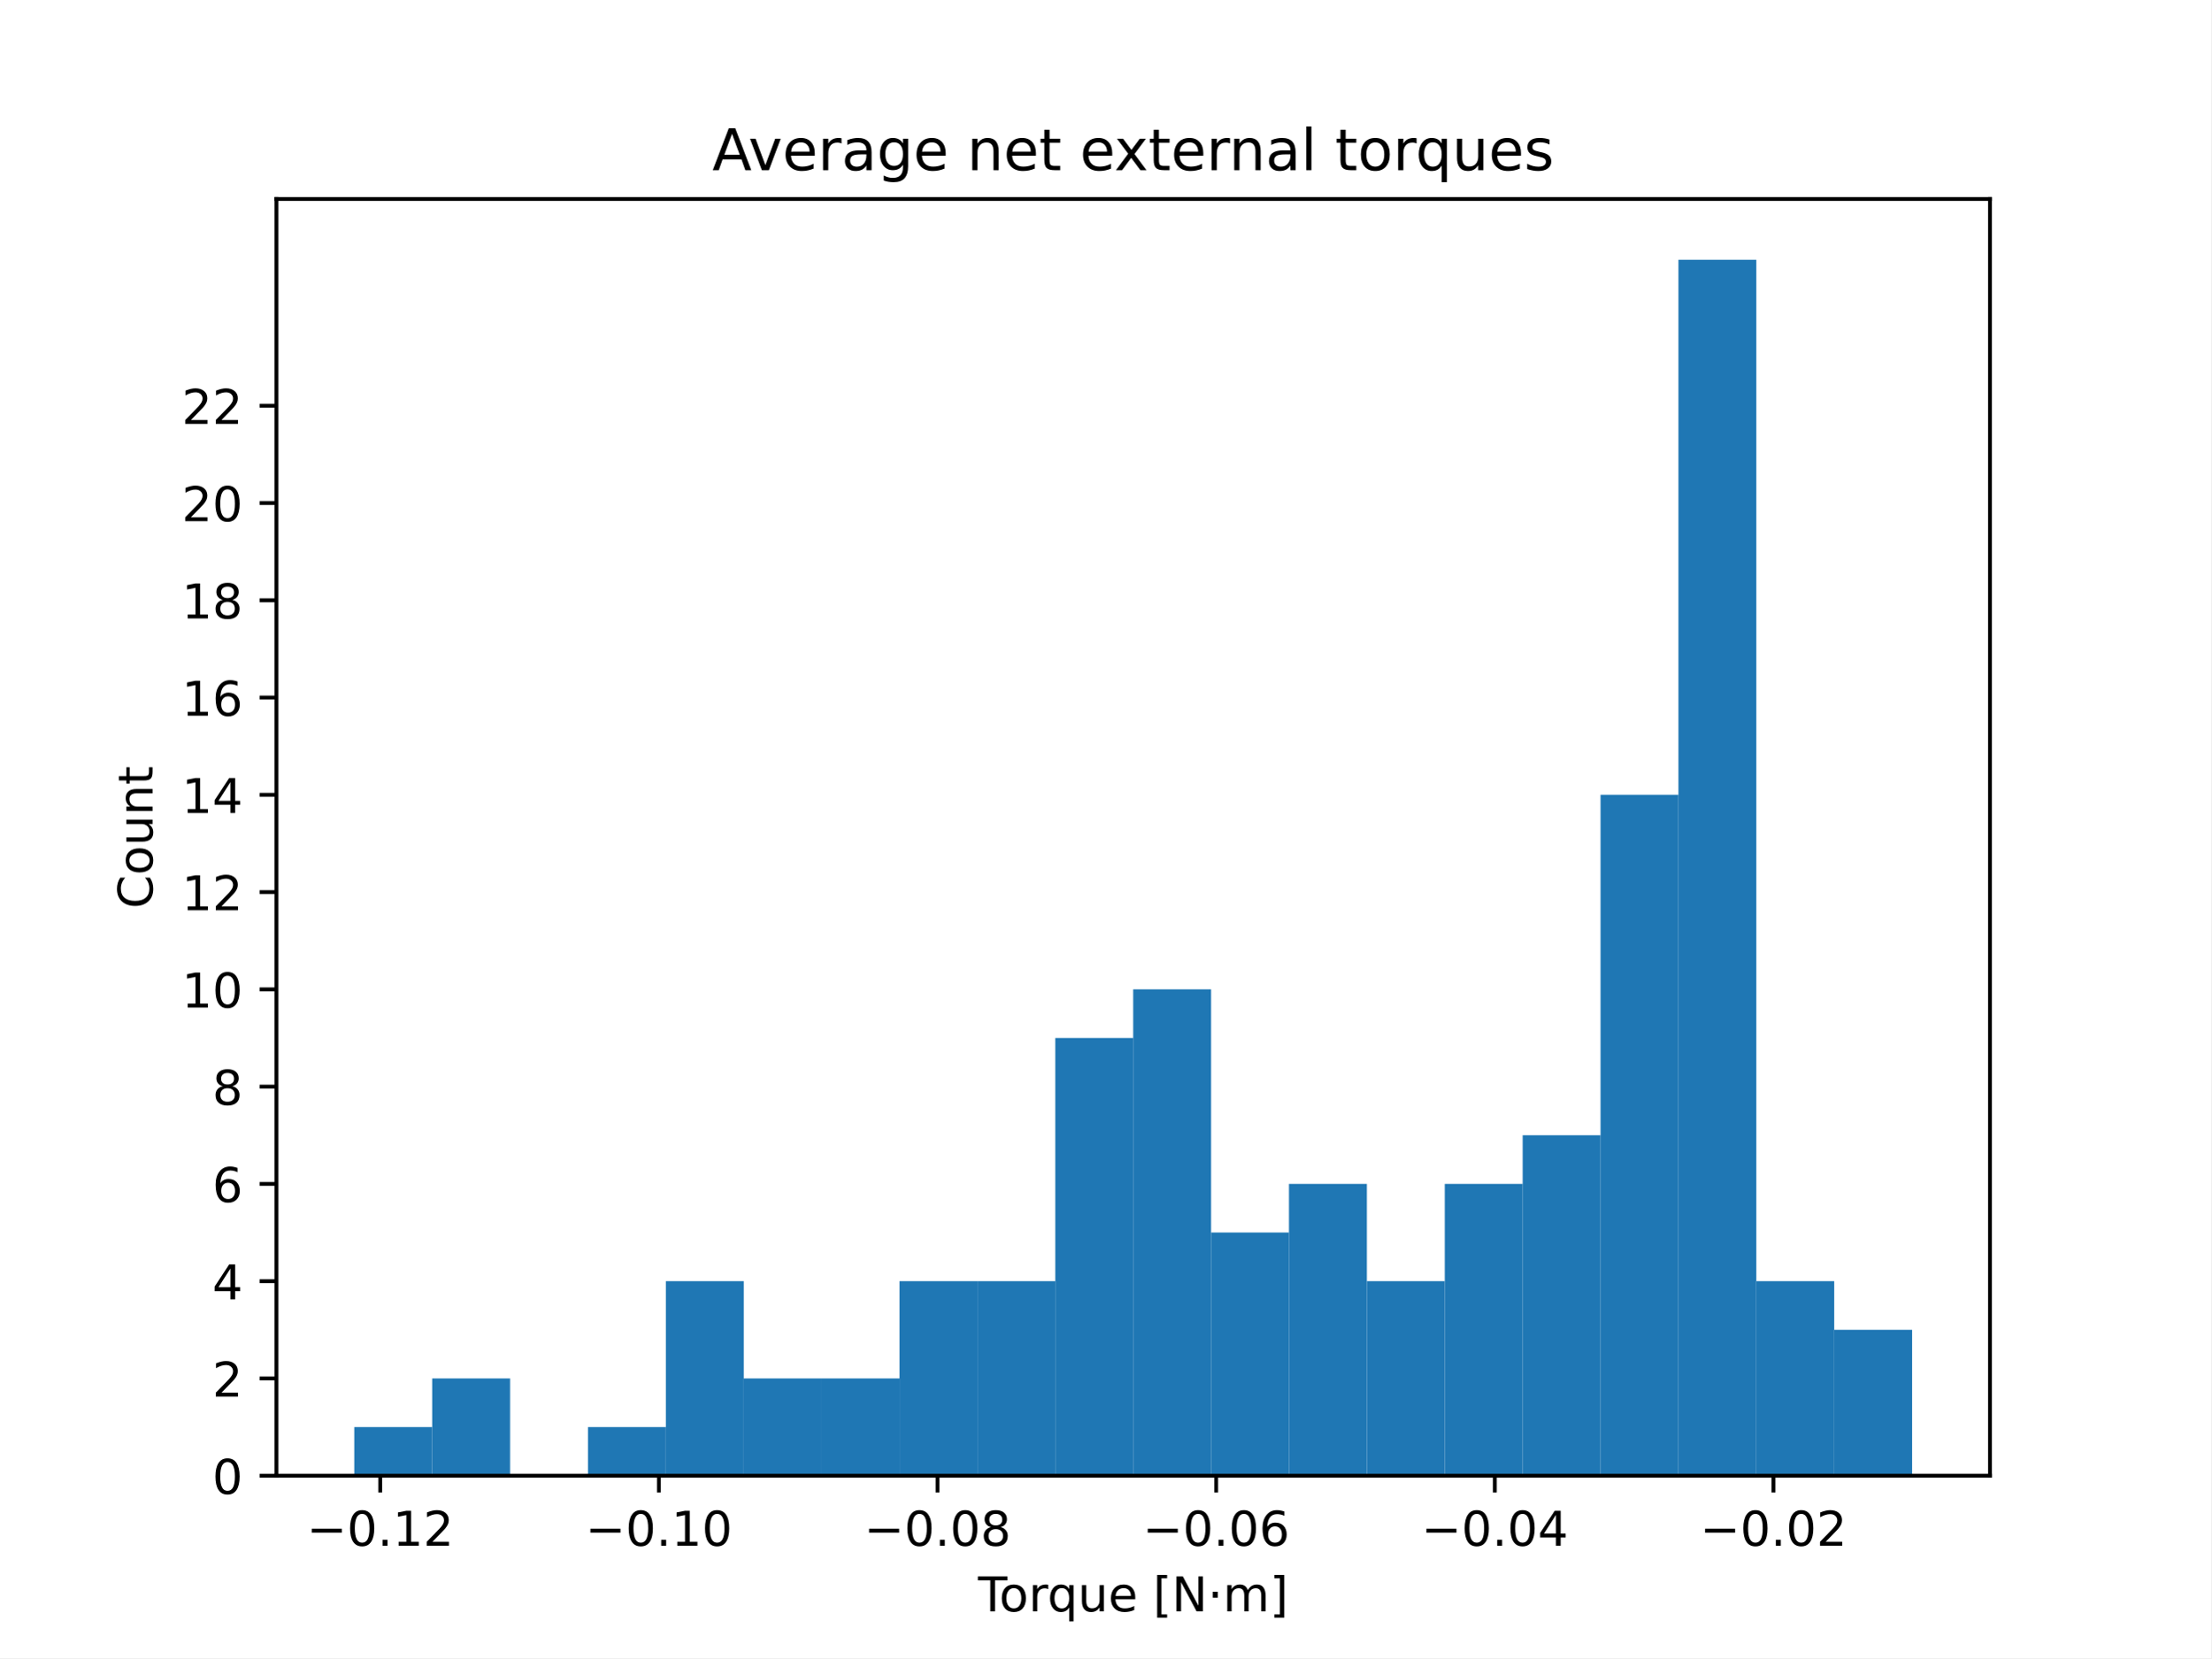
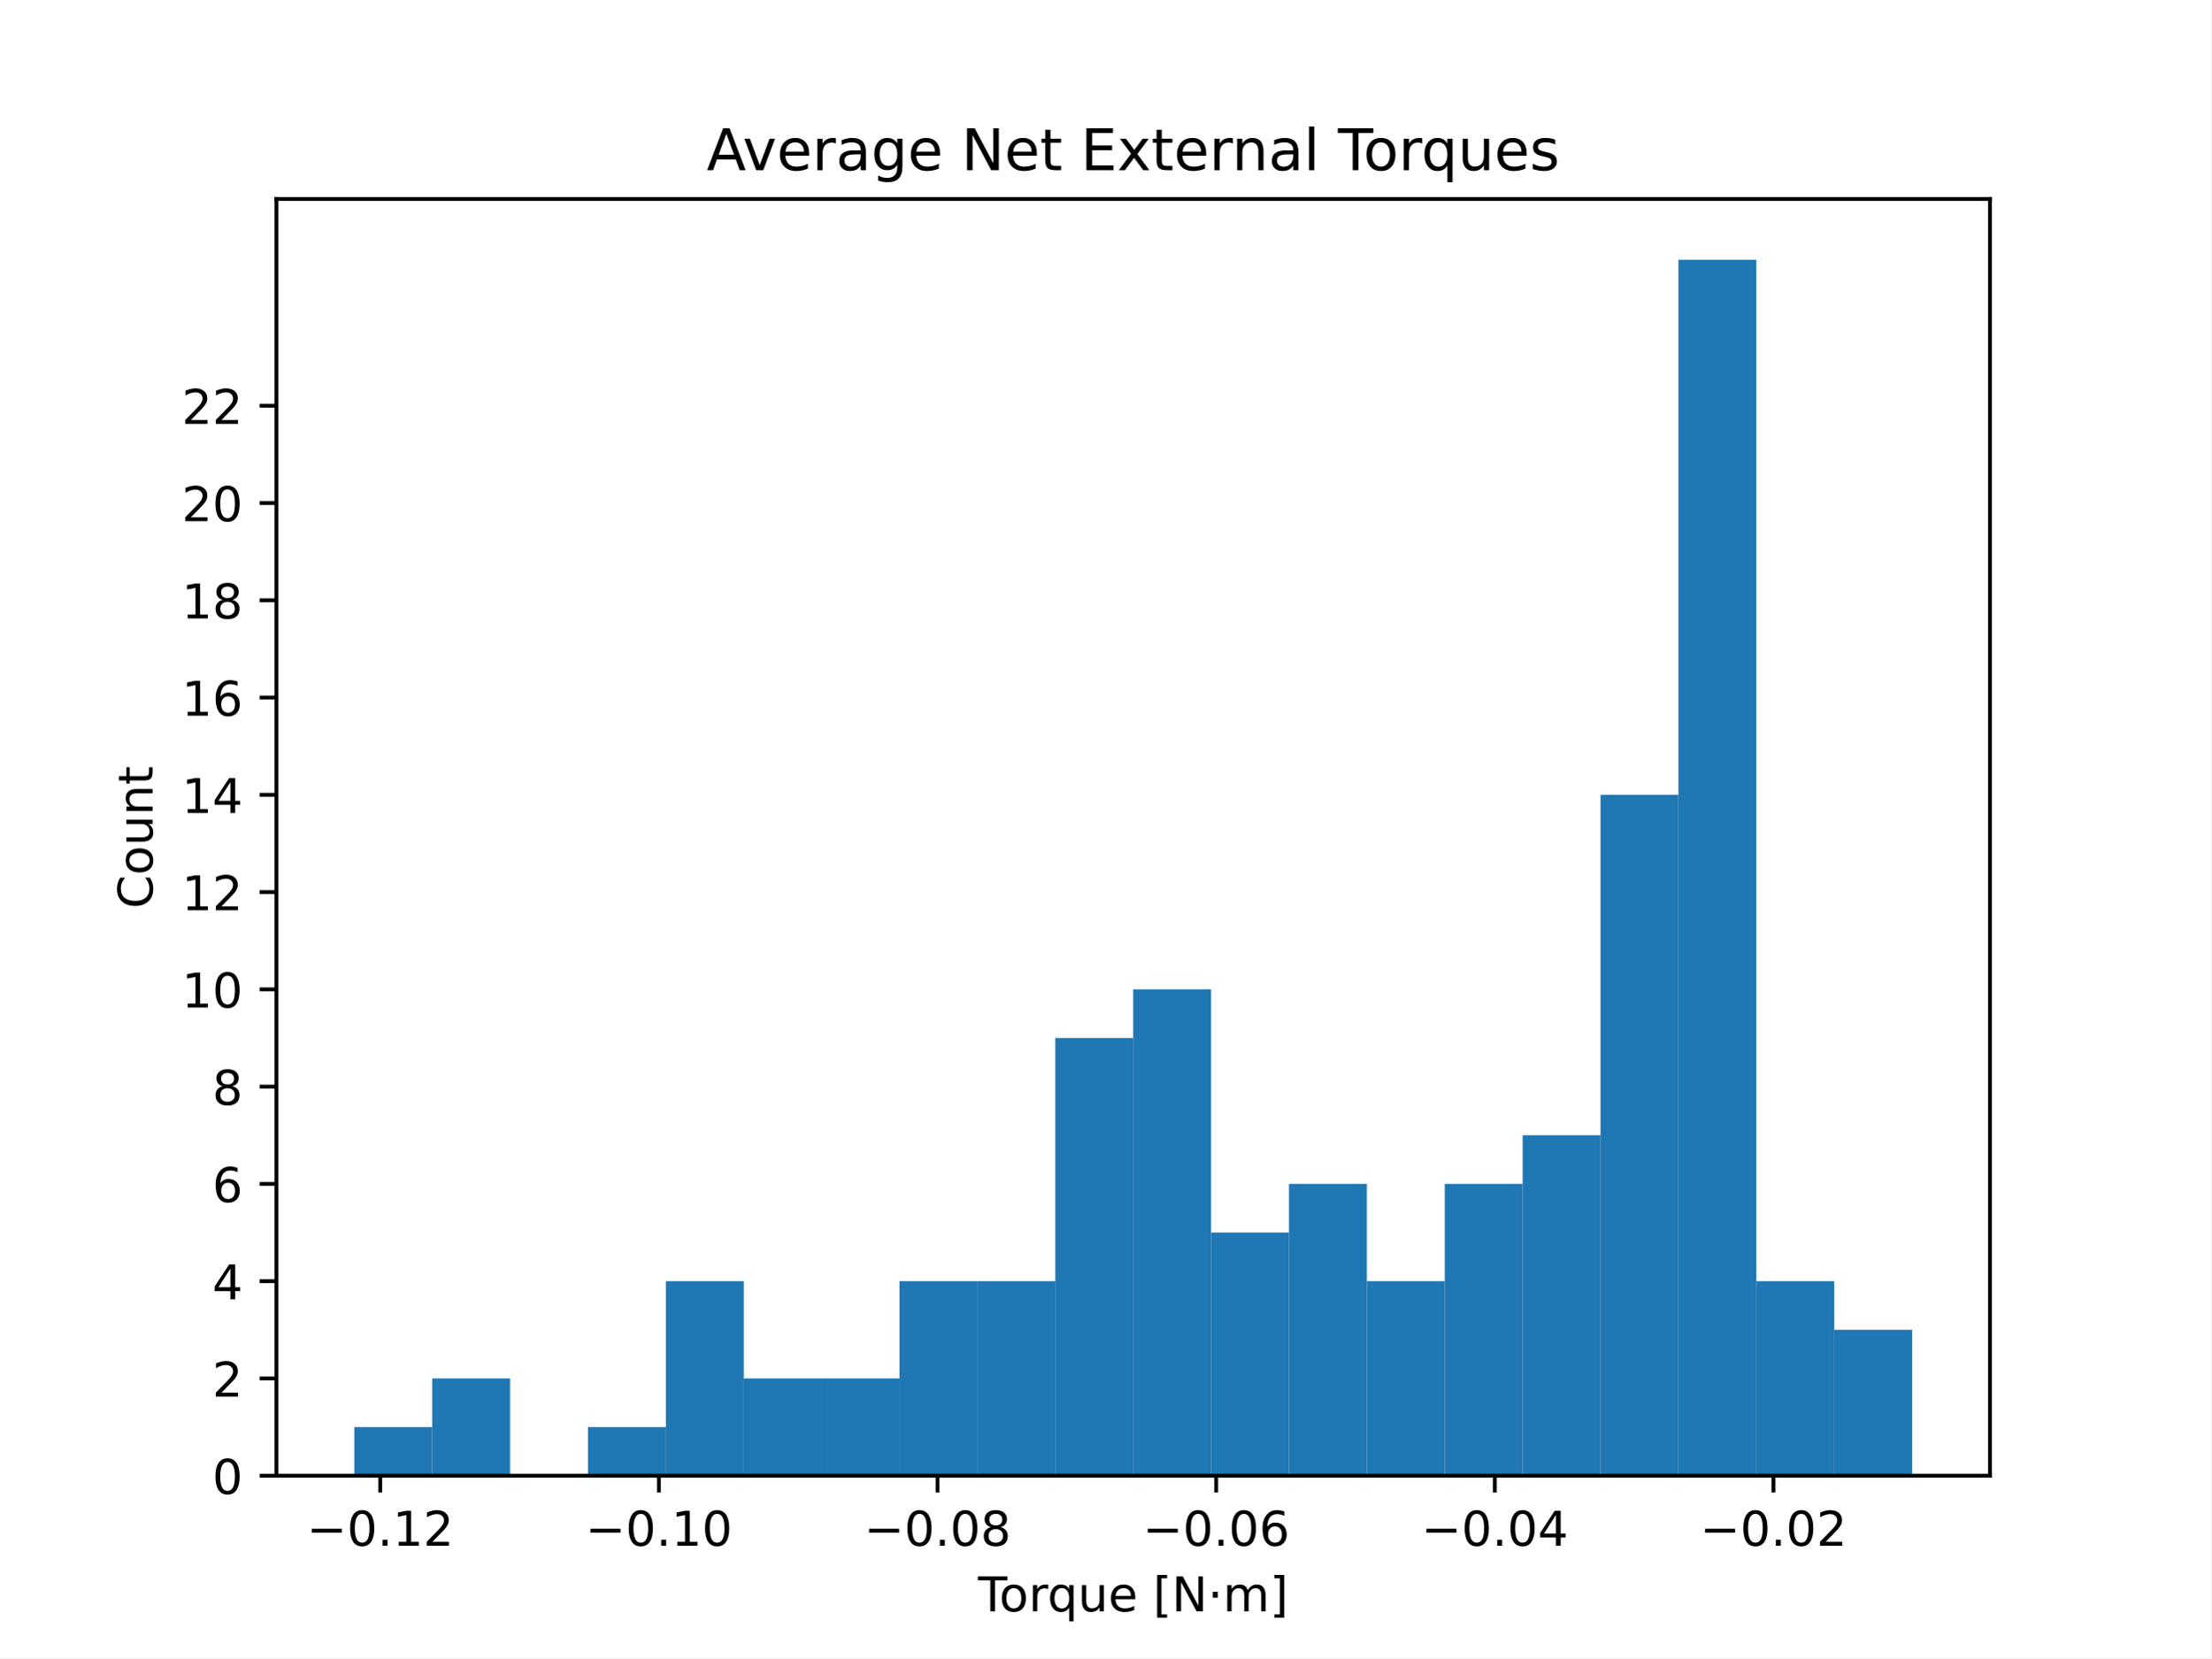
<svg xmlns="http://www.w3.org/2000/svg" xmlns:xlink="http://www.w3.org/1999/xlink" width="460.8pt" height="345.6pt" viewBox="0 0 460.8 345.6" version="1.1">
  <defs>
    <style type="text/css">*{stroke-linejoin: round; stroke-linecap: butt}</style>
  </defs>
  <g id="figure_1">
    <g id="patch_1">
      <path d="M 0 345.6  L 460.8 345.6  L 460.8 0  L 0 0  z " style="fill: #ffffff" />
    </g>
    <g id="axes_1">
      <g id="patch_2">
        <path d="M 57.6 307.584  L 414.72 307.584  L 414.72 41.472  L 57.6 41.472  z " style="fill: #ffffff" />
      </g>
      <g id="patch_3">
-         <path d="M 73.833 307.584  L 90.065 307.584  L 90.065 297.446  L 73.833 297.446  z " clip-path="url(#p19f097373a)" style="fill: #1f77b4" />
+         <path d="M 73.833 307.584  L 90.065 307.584  L 90.065 297.446  L 73.833 297.446  z " clip-path="url(#p30d6fb6990)" style="fill: #1f77b4" />
      </g>
      <g id="patch_4">
-         <path d="M 90.065 307.584  L 106.298 307.584  L 106.298 287.309  L 90.065 287.309  z " clip-path="url(#p19f097373a)" style="fill: #1f77b4" />
+         <path d="M 90.065 307.584  L 106.298 307.584  L 106.298 287.309  L 90.065 287.309  z " clip-path="url(#p30d6fb6990)" style="fill: #1f77b4" />
      </g>
      <g id="patch_5">
-         <path d="M 106.298 307.584  L 122.531 307.584  L 122.531 307.584  L 106.298 307.584  z " clip-path="url(#p19f097373a)" style="fill: #1f77b4" />
+         <path d="M 106.298 307.584  L 122.531 307.584  L 122.531 307.584  L 106.298 307.584  z " clip-path="url(#p30d6fb6990)" style="fill: #1f77b4" />
      </g>
      <g id="patch_6">
-         <path d="M 122.531 307.584  L 138.764 307.584  L 138.764 297.446  L 122.531 297.446  z " clip-path="url(#p19f097373a)" style="fill: #1f77b4" />
+         <path d="M 122.531 307.584  L 138.764 307.584  L 138.764 297.446  L 122.531 297.446  z " clip-path="url(#p30d6fb6990)" style="fill: #1f77b4" />
      </g>
      <g id="patch_7">
-         <path d="M 138.764 307.584  L 154.996 307.584  L 154.996 267.034  L 138.764 267.034  z " clip-path="url(#p19f097373a)" style="fill: #1f77b4" />
+         <path d="M 138.764 307.584  L 154.996 307.584  L 154.996 267.034  L 138.764 267.034  z " clip-path="url(#p30d6fb6990)" style="fill: #1f77b4" />
      </g>
      <g id="patch_8">
-         <path d="M 154.996 307.584  L 171.229 307.584  L 171.229 287.309  L 154.996 287.309  z " clip-path="url(#p19f097373a)" style="fill: #1f77b4" />
+         <path d="M 154.996 307.584  L 171.229 307.584  L 171.229 287.309  L 154.996 287.309  z " clip-path="url(#p30d6fb6990)" style="fill: #1f77b4" />
      </g>
      <g id="patch_9">
-         <path d="M 171.229 307.584  L 187.462 307.584  L 187.462 287.309  L 171.229 287.309  z " clip-path="url(#p19f097373a)" style="fill: #1f77b4" />
+         <path d="M 171.229 307.584  L 187.462 307.584  L 187.462 287.309  L 171.229 287.309  z " clip-path="url(#p30d6fb6990)" style="fill: #1f77b4" />
      </g>
      <g id="patch_10">
-         <path d="M 187.462 307.584  L 203.695 307.584  L 203.695 267.034  L 187.462 267.034  z " clip-path="url(#p19f097373a)" style="fill: #1f77b4" />
+         <path d="M 187.462 307.584  L 203.695 307.584  L 203.695 267.034  L 187.462 267.034  z " clip-path="url(#p30d6fb6990)" style="fill: #1f77b4" />
      </g>
      <g id="patch_11">
-         <path d="M 203.695 307.584  L 219.927 307.584  L 219.927 267.034  L 203.695 267.034  z " clip-path="url(#p19f097373a)" style="fill: #1f77b4" />
+         <path d="M 203.695 307.584  L 219.927 307.584  L 219.927 267.034  L 203.695 267.034  z " clip-path="url(#p30d6fb6990)" style="fill: #1f77b4" />
      </g>
      <g id="patch_12">
-         <path d="M 219.927 307.584  L 236.16 307.584  L 236.16 216.346  L 219.927 216.346  z " clip-path="url(#p19f097373a)" style="fill: #1f77b4" />
+         <path d="M 219.927 307.584  L 236.16 307.584  L 236.16 216.346  L 219.927 216.346  z " clip-path="url(#p30d6fb6990)" style="fill: #1f77b4" />
      </g>
      <g id="patch_13">
-         <path d="M 236.16 307.584  L 252.393 307.584  L 252.393 206.208  L 236.16 206.208  z " clip-path="url(#p19f097373a)" style="fill: #1f77b4" />
+         <path d="M 236.16 307.584  L 252.393 307.584  L 252.393 206.208  L 236.16 206.208  z " clip-path="url(#p30d6fb6990)" style="fill: #1f77b4" />
      </g>
      <g id="patch_14">
-         <path d="M 252.393 307.584  L 268.625 307.584  L 268.625 256.896  L 252.393 256.896  z " clip-path="url(#p19f097373a)" style="fill: #1f77b4" />
+         <path d="M 252.393 307.584  L 268.625 307.584  L 268.625 256.896  L 252.393 256.896  z " clip-path="url(#p30d6fb6990)" style="fill: #1f77b4" />
      </g>
      <g id="patch_15">
-         <path d="M 268.625 307.584  L 284.858 307.584  L 284.858 246.758  L 268.625 246.758  z " clip-path="url(#p19f097373a)" style="fill: #1f77b4" />
+         <path d="M 268.625 307.584  L 284.858 307.584  L 284.858 246.758  L 268.625 246.758  z " clip-path="url(#p30d6fb6990)" style="fill: #1f77b4" />
      </g>
      <g id="patch_16">
-         <path d="M 284.858 307.584  L 301.091 307.584  L 301.091 267.034  L 284.858 267.034  z " clip-path="url(#p19f097373a)" style="fill: #1f77b4" />
+         <path d="M 284.858 307.584  L 301.091 307.584  L 301.091 267.034  L 284.858 267.034  z " clip-path="url(#p30d6fb6990)" style="fill: #1f77b4" />
      </g>
      <g id="patch_17">
-         <path d="M 301.091 307.584  L 317.324 307.584  L 317.324 246.758  L 301.091 246.758  z " clip-path="url(#p19f097373a)" style="fill: #1f77b4" />
+         <path d="M 301.091 307.584  L 317.324 307.584  L 317.324 246.758  L 301.091 246.758  z " clip-path="url(#p30d6fb6990)" style="fill: #1f77b4" />
      </g>
      <g id="patch_18">
-         <path d="M 317.324 307.584  L 333.556 307.584  L 333.556 236.621  L 317.324 236.621  z " clip-path="url(#p19f097373a)" style="fill: #1f77b4" />
+         <path d="M 317.324 307.584  L 333.556 307.584  L 333.556 236.621  L 317.324 236.621  z " clip-path="url(#p30d6fb6990)" style="fill: #1f77b4" />
      </g>
      <g id="patch_19">
-         <path d="M 333.556 307.584  L 349.789 307.584  L 349.789 165.658  L 333.556 165.658  z " clip-path="url(#p19f097373a)" style="fill: #1f77b4" />
+         <path d="M 333.556 307.584  L 349.789 307.584  L 349.789 165.658  L 333.556 165.658  z " clip-path="url(#p30d6fb6990)" style="fill: #1f77b4" />
      </g>
      <g id="patch_20">
-         <path d="M 349.789 307.584  L 366.022 307.584  L 366.022 54.144  L 349.789 54.144  z " clip-path="url(#p19f097373a)" style="fill: #1f77b4" />
+         <path d="M 349.789 307.584  L 366.022 307.584  L 366.022 54.144  L 349.789 54.144  z " clip-path="url(#p30d6fb6990)" style="fill: #1f77b4" />
      </g>
      <g id="patch_21">
-         <path d="M 366.022 307.584  L 382.255 307.584  L 382.255 267.034  L 366.022 267.034  z " clip-path="url(#p19f097373a)" style="fill: #1f77b4" />
+         <path d="M 366.022 307.584  L 382.255 307.584  L 382.255 267.034  L 366.022 267.034  z " clip-path="url(#p30d6fb6990)" style="fill: #1f77b4" />
      </g>
      <g id="patch_22">
-         <path d="M 382.255 307.584  L 398.487 307.584  L 398.487 277.171  L 382.255 277.171  z " clip-path="url(#p19f097373a)" style="fill: #1f77b4" />
+         <path d="M 382.255 307.584  L 398.487 307.584  L 398.487 277.171  L 382.255 277.171  z " clip-path="url(#p30d6fb6990)" style="fill: #1f77b4" />
      </g>
      <g id="matplotlib.axis_1">
        <g id="xtick_1">
          <g id="line2d_1">
            <defs>
-               <path id="mf9d0018168" d="M 0 0  L 0 3.5  " style="stroke: #000000; stroke-width: 0.8" />
+               <path id="m9c480dcd67" d="M 0 0  L 0 3.5  " style="stroke: #000000; stroke-width: 0.8" />
            </defs>
            <g>
-               <use xlink:href="#mf9d0018168" x="79.234" y="307.584" style="stroke: #000000; stroke-width: 0.8" />
+               <use xlink:href="#m9c480dcd67" x="79.234" y="307.584" style="stroke: #000000; stroke-width: 0.8" />
            </g>
          </g>
          <g id="text_1">
            <g transform="translate(63.91171 322.1824) scale(0.1 -0.1)">
              <defs>
                <path id="DejaVuSans-2212" d="M 678 2272  L 4684 2272  L 4684 1741  L 678 1741  L 678 2272  z " transform="scale(0.015625)" />
                <path id="DejaVuSans-30" d="M 2034 4250  Q 1547 4250 1301 3770  Q 1056 3291 1056 2328  Q 1056 1369 1301 889  Q 1547 409 2034 409  Q 2525 409 2770 889  Q 3016 1369 3016 2328  Q 3016 3291 2770 3770  Q 2525 4250 2034 4250  z M 2034 4750  Q 2819 4750 3233 4129  Q 3647 3509 3647 2328  Q 3647 1150 3233 529  Q 2819 -91 2034 -91  Q 1250 -91 836 529  Q 422 1150 422 2328  Q 422 3509 836 4129  Q 1250 4750 2034 4750  z " transform="scale(0.015625)" />
                <path id="DejaVuSans-2e" d="M 684 794  L 1344 794  L 1344 0  L 684 0  L 684 794  z " transform="scale(0.015625)" />
                <path id="DejaVuSans-31" d="M 794 531  L 1825 531  L 1825 4091  L 703 3866  L 703 4441  L 1819 4666  L 2450 4666  L 2450 531  L 3481 531  L 3481 0  L 794 0  L 794 531  z " transform="scale(0.015625)" />
                <path id="DejaVuSans-32" d="M 1228 531  L 3431 531  L 3431 0  L 469 0  L 469 531  Q 828 903 1448 1529  Q 2069 2156 2228 2338  Q 2531 2678 2651 2914  Q 2772 3150 2772 3378  Q 2772 3750 2511 3984  Q 2250 4219 1831 4219  Q 1534 4219 1204 4116  Q 875 4013 500 3803  L 500 4441  Q 881 4594 1212 4672  Q 1544 4750 1819 4750  Q 2544 4750 2975 4387  Q 3406 4025 3406 3419  Q 3406 3131 3298 2873  Q 3191 2616 2906 2266  Q 2828 2175 2409 1742  Q 1991 1309 1228 531  z " transform="scale(0.015625)" />
              </defs>
              <use xlink:href="#DejaVuSans-2212" />
              <use xlink:href="#DejaVuSans-30" transform="translate(83.78906 0)" />
              <use xlink:href="#DejaVuSans-2e" transform="translate(147.4121 0)" />
              <use xlink:href="#DejaVuSans-31" transform="translate(179.1992 0)" />
              <use xlink:href="#DejaVuSans-32" transform="translate(242.8223 0)" />
            </g>
          </g>
        </g>
        <g id="xtick_2">
          <g id="line2d_2">
            <g>
-               <use xlink:href="#mf9d0018168" x="137.308" y="307.584" style="stroke: #000000; stroke-width: 0.8" />
+               <use xlink:href="#m9c480dcd67" x="137.308" y="307.584" style="stroke: #000000; stroke-width: 0.8" />
            </g>
          </g>
          <g id="text_2">
            <g transform="translate(121.9852 322.1824) scale(0.1 -0.1)">
              <use xlink:href="#DejaVuSans-2212" />
              <use xlink:href="#DejaVuSans-30" transform="translate(83.78906 0)" />
              <use xlink:href="#DejaVuSans-2e" transform="translate(147.4121 0)" />
              <use xlink:href="#DejaVuSans-31" transform="translate(179.1992 0)" />
              <use xlink:href="#DejaVuSans-30" transform="translate(242.8223 0)" />
            </g>
          </g>
        </g>
        <g id="xtick_3">
          <g id="line2d_3">
            <g>
-               <use xlink:href="#mf9d0018168" x="195.381" y="307.584" style="stroke: #000000; stroke-width: 0.8" />
+               <use xlink:href="#m9c480dcd67" x="195.381" y="307.584" style="stroke: #000000; stroke-width: 0.8" />
            </g>
          </g>
          <g id="text_3">
            <g transform="translate(180.0588 322.1824) scale(0.1 -0.1)">
              <defs>
                <path id="DejaVuSans-38" d="M 2034 2216  Q 1584 2216 1326 1975  Q 1069 1734 1069 1313  Q 1069 891 1326 650  Q 1584 409 2034 409  Q 2484 409 2743 651  Q 3003 894 3003 1313  Q 3003 1734 2745 1975  Q 2488 2216 2034 2216  z M 1403 2484  Q 997 2584 770 2862  Q 544 3141 544 3541  Q 544 4100 942 4425  Q 1341 4750 2034 4750  Q 2731 4750 3128 4425  Q 3525 4100 3525 3541  Q 3525 3141 3298 2862  Q 3072 2584 2669 2484  Q 3125 2378 3379 2068  Q 3634 1759 3634 1313  Q 3634 634 3220 271  Q 2806 -91 2034 -91  Q 1263 -91 848 271  Q 434 634 434 1313  Q 434 1759 690 2068  Q 947 2378 1403 2484  z M 1172 3481  Q 1172 3119 1398 2916  Q 1625 2713 2034 2713  Q 2441 2713 2670 2916  Q 2900 3119 2900 3481  Q 2900 3844 2670 4047  Q 2441 4250 2034 4250  Q 1625 4250 1398 4047  Q 1172 3844 1172 3481  z " transform="scale(0.015625)" />
              </defs>
              <use xlink:href="#DejaVuSans-2212" />
              <use xlink:href="#DejaVuSans-30" transform="translate(83.78906 0)" />
              <use xlink:href="#DejaVuSans-2e" transform="translate(147.4121 0)" />
              <use xlink:href="#DejaVuSans-30" transform="translate(179.1992 0)" />
              <use xlink:href="#DejaVuSans-38" transform="translate(242.8223 0)" />
            </g>
          </g>
        </g>
        <g id="xtick_4">
          <g id="line2d_4">
            <g>
-               <use xlink:href="#mf9d0018168" x="253.455" y="307.584" style="stroke: #000000; stroke-width: 0.8" />
+               <use xlink:href="#m9c480dcd67" x="253.455" y="307.584" style="stroke: #000000; stroke-width: 0.8" />
            </g>
          </g>
          <g id="text_4">
            <g transform="translate(238.1323 322.1824) scale(0.1 -0.1)">
              <defs>
                <path id="DejaVuSans-36" d="M 2113 2584  Q 1688 2584 1439 2293  Q 1191 2003 1191 1497  Q 1191 994 1439 701  Q 1688 409 2113 409  Q 2538 409 2786 701  Q 3034 994 3034 1497  Q 3034 2003 2786 2293  Q 2538 2584 2113 2584  z M 3366 4563  L 3366 3988  Q 3128 4100 2886 4159  Q 2644 4219 2406 4219  Q 1781 4219 1451 3797  Q 1122 3375 1075 2522  Q 1259 2794 1537 2939  Q 1816 3084 2150 3084  Q 2853 3084 3261 2657  Q 3669 2231 3669 1497  Q 3669 778 3244 343  Q 2819 -91 2113 -91  Q 1303 -91 875 529  Q 447 1150 447 2328  Q 447 3434 972 4092  Q 1497 4750 2381 4750  Q 2619 4750 2861 4703  Q 3103 4656 3366 4563  z " transform="scale(0.015625)" />
              </defs>
              <use xlink:href="#DejaVuSans-2212" />
              <use xlink:href="#DejaVuSans-30" transform="translate(83.78906 0)" />
              <use xlink:href="#DejaVuSans-2e" transform="translate(147.4121 0)" />
              <use xlink:href="#DejaVuSans-30" transform="translate(179.1992 0)" />
              <use xlink:href="#DejaVuSans-36" transform="translate(242.8223 0)" />
            </g>
          </g>
        </g>
        <g id="xtick_5">
          <g id="line2d_5">
            <g>
-               <use xlink:href="#mf9d0018168" x="311.529" y="307.584" style="stroke: #000000; stroke-width: 0.8" />
+               <use xlink:href="#m9c480dcd67" x="311.529" y="307.584" style="stroke: #000000; stroke-width: 0.8" />
            </g>
          </g>
          <g id="text_5">
            <g transform="translate(296.2059 322.1824) scale(0.1 -0.1)">
              <defs>
                <path id="DejaVuSans-34" d="M 2419 4116  L 825 1625  L 2419 1625  L 2419 4116  z M 2253 4666  L 3047 4666  L 3047 1625  L 3713 1625  L 3713 1100  L 3047 1100  L 3047 0  L 2419 0  L 2419 1100  L 313 1100  L 313 1709  L 2253 4666  z " transform="scale(0.015625)" />
              </defs>
              <use xlink:href="#DejaVuSans-2212" />
              <use xlink:href="#DejaVuSans-30" transform="translate(83.78906 0)" />
              <use xlink:href="#DejaVuSans-2e" transform="translate(147.4121 0)" />
              <use xlink:href="#DejaVuSans-30" transform="translate(179.1992 0)" />
              <use xlink:href="#DejaVuSans-34" transform="translate(242.8223 0)" />
            </g>
          </g>
        </g>
        <g id="xtick_6">
          <g id="line2d_6">
            <g>
-               <use xlink:href="#mf9d0018168" x="369.602" y="307.584" style="stroke: #000000; stroke-width: 0.8" />
+               <use xlink:href="#m9c480dcd67" x="369.602" y="307.584" style="stroke: #000000; stroke-width: 0.8" />
            </g>
          </g>
          <g id="text_6">
            <g transform="translate(354.2794 322.1824) scale(0.1 -0.1)">
              <use xlink:href="#DejaVuSans-2212" />
              <use xlink:href="#DejaVuSans-30" transform="translate(83.78906 0)" />
              <use xlink:href="#DejaVuSans-2e" transform="translate(147.4121 0)" />
              <use xlink:href="#DejaVuSans-30" transform="translate(179.1992 0)" />
              <use xlink:href="#DejaVuSans-32" transform="translate(242.8223 0)" />
            </g>
          </g>
        </g>
        <g id="text_7">
          <g transform="translate(203.8186 335.8606) scale(0.1 -0.1)">
            <defs>
              <path id="DejaVuSans-54" d="M -19 4666  L 3928 4666  L 3928 4134  L 2272 4134  L 2272 0  L 1638 0  L 1638 4134  L -19 4134  L -19 4666  z " transform="scale(0.015625)" />
              <path id="DejaVuSans-6f" d="M 1959 3097  Q 1497 3097 1228 2736  Q 959 2375 959 1747  Q 959 1119 1226 758  Q 1494 397 1959 397  Q 2419 397 2687 759  Q 2956 1122 2956 1747  Q 2956 2369 2687 2733  Q 2419 3097 1959 3097  z M 1959 3584  Q 2709 3584 3137 3096  Q 3566 2609 3566 1747  Q 3566 888 3137 398  Q 2709 -91 1959 -91  Q 1206 -91 779 398  Q 353 888 353 1747  Q 353 2609 779 3096  Q 1206 3584 1959 3584  z " transform="scale(0.015625)" />
              <path id="DejaVuSans-72" d="M 2631 2963  Q 2534 3019 2420 3045  Q 2306 3072 2169 3072  Q 1681 3072 1420 2755  Q 1159 2438 1159 1844  L 1159 0  L 581 0  L 581 3500  L 1159 3500  L 1159 2956  Q 1341 3275 1631 3429  Q 1922 3584 2338 3584  Q 2397 3584 2469 3576  Q 2541 3569 2628 3553  L 2631 2963  z " transform="scale(0.015625)" />
              <path id="DejaVuSans-71" d="M 947 1747  Q 947 1113 1208 752  Q 1469 391 1925 391  Q 2381 391 2643 752  Q 2906 1113 2906 1747  Q 2906 2381 2643 2742  Q 2381 3103 1925 3103  Q 1469 3103 1208 2742  Q 947 2381 947 1747  z M 2906 525  Q 2725 213 2448 61  Q 2172 -91 1784 -91  Q 1150 -91 751 415  Q 353 922 353 1747  Q 353 2572 751 3078  Q 1150 3584 1784 3584  Q 2172 3584 2448 3432  Q 2725 3281 2906 2969  L 2906 3500  L 3481 3500  L 3481 -1331  L 2906 -1331  L 2906 525  z " transform="scale(0.015625)" />
              <path id="DejaVuSans-75" d="M 544 1381  L 544 3500  L 1119 3500  L 1119 1403  Q 1119 906 1312 657  Q 1506 409 1894 409  Q 2359 409 2629 706  Q 2900 1003 2900 1516  L 2900 3500  L 3475 3500  L 3475 0  L 2900 0  L 2900 538  Q 2691 219 2414 64  Q 2138 -91 1772 -91  Q 1169 -91 856 284  Q 544 659 544 1381  z M 1991 3584  L 1991 3584  z " transform="scale(0.015625)" />
              <path id="DejaVuSans-65" d="M 3597 1894  L 3597 1613  L 953 1613  Q 991 1019 1311 708  Q 1631 397 2203 397  Q 2534 397 2845 478  Q 3156 559 3463 722  L 3463 178  Q 3153 47 2828 -22  Q 2503 -91 2169 -91  Q 1331 -91 842 396  Q 353 884 353 1716  Q 353 2575 817 3079  Q 1281 3584 2069 3584  Q 2775 3584 3186 3129  Q 3597 2675 3597 1894  z M 3022 2063  Q 3016 2534 2758 2815  Q 2500 3097 2075 3097  Q 1594 3097 1305 2825  Q 1016 2553 972 2059  L 3022 2063  z " transform="scale(0.015625)" />
              <path id="DejaVuSans-20" transform="scale(0.015625)" />
              <path id="DejaVuSans-5b" d="M 550 4863  L 1875 4863  L 1875 4416  L 1125 4416  L 1125 -397  L 1875 -397  L 1875 -844  L 550 -844  L 550 4863  z " transform="scale(0.015625)" />
              <path id="DejaVuSans-4e" d="M 628 4666  L 1478 4666  L 3547 763  L 3547 4666  L 4159 4666  L 4159 0  L 3309 0  L 1241 3903  L 1241 0  L 628 0  L 628 4666  z " transform="scale(0.015625)" />
              <path id="DejaVuSans-22c5" d="M 684 2619  L 1344 2619  L 1344 1825  L 684 1825  L 684 2619  z " transform="scale(0.015625)" />
              <path id="DejaVuSans-6d" d="M 3328 2828  Q 3544 3216 3844 3400  Q 4144 3584 4550 3584  Q 5097 3584 5394 3201  Q 5691 2819 5691 2113  L 5691 0  L 5113 0  L 5113 2094  Q 5113 2597 4934 2840  Q 4756 3084 4391 3084  Q 3944 3084 3684 2787  Q 3425 2491 3425 1978  L 3425 0  L 2847 0  L 2847 2094  Q 2847 2600 2669 2842  Q 2491 3084 2119 3084  Q 1678 3084 1418 2786  Q 1159 2488 1159 1978  L 1159 0  L 581 0  L 581 3500  L 1159 3500  L 1159 2956  Q 1356 3278 1631 3431  Q 1906 3584 2284 3584  Q 2666 3584 2933 3390  Q 3200 3197 3328 2828  z " transform="scale(0.015625)" />
              <path id="DejaVuSans-5d" d="M 1947 4863  L 1947 -844  L 622 -844  L 622 -397  L 1369 -397  L 1369 4416  L 622 4416  L 622 4863  L 1947 4863  z " transform="scale(0.015625)" />
            </defs>
            <use xlink:href="#DejaVuSans-54" />
            <use xlink:href="#DejaVuSans-6f" transform="translate(44.08398 0)" />
            <use xlink:href="#DejaVuSans-72" transform="translate(105.2656 0)" />
            <use xlink:href="#DejaVuSans-71" transform="translate(144.6289 0)" />
            <use xlink:href="#DejaVuSans-75" transform="translate(208.1055 0)" />
            <use xlink:href="#DejaVuSans-65" transform="translate(271.4844 0)" />
            <use xlink:href="#DejaVuSans-20" transform="translate(333.0078 0)" />
            <use xlink:href="#DejaVuSans-5b" transform="translate(364.7949 0)" />
            <use xlink:href="#DejaVuSans-4e" transform="translate(403.8086 0)" />
            <use xlink:href="#DejaVuSans-22c5" transform="translate(478.6133 0)" />
            <use xlink:href="#DejaVuSans-6d" transform="translate(510.4004 0)" />
            <use xlink:href="#DejaVuSans-5d" transform="translate(607.8125 0)" />
          </g>
        </g>
      </g>
      <g id="matplotlib.axis_2">
        <g id="ytick_1">
          <g id="line2d_7">
            <defs>
-               <path id="m732e4999ad" d="M 0 0  L -3.5 0  " style="stroke: #000000; stroke-width: 0.8" />
+               <path id="m161b279d6c" d="M 0 0  L -3.5 0  " style="stroke: #000000; stroke-width: 0.8" />
            </defs>
            <g>
-               <use xlink:href="#m732e4999ad" x="57.6" y="307.584" style="stroke: #000000; stroke-width: 0.8" />
+               <use xlink:href="#m161b279d6c" x="57.6" y="307.584" style="stroke: #000000; stroke-width: 0.8" />
            </g>
          </g>
          <g id="text_8">
            <g transform="translate(44.2375 311.3832) scale(0.1 -0.1)">
              <use xlink:href="#DejaVuSans-30" />
            </g>
          </g>
        </g>
        <g id="ytick_2">
          <g id="line2d_8">
            <g>
-               <use xlink:href="#m732e4999ad" x="57.6" y="287.309" style="stroke: #000000; stroke-width: 0.8" />
+               <use xlink:href="#m161b279d6c" x="57.6" y="287.309" style="stroke: #000000; stroke-width: 0.8" />
            </g>
          </g>
          <g id="text_9">
            <g transform="translate(44.2375 291.108) scale(0.1 -0.1)">
              <use xlink:href="#DejaVuSans-32" />
            </g>
          </g>
        </g>
        <g id="ytick_3">
          <g id="line2d_9">
            <g>
-               <use xlink:href="#m732e4999ad" x="57.6" y="267.034" style="stroke: #000000; stroke-width: 0.8" />
+               <use xlink:href="#m161b279d6c" x="57.6" y="267.034" style="stroke: #000000; stroke-width: 0.8" />
            </g>
          </g>
          <g id="text_10">
            <g transform="translate(44.2375 270.8328) scale(0.1 -0.1)">
              <use xlink:href="#DejaVuSans-34" />
            </g>
          </g>
        </g>
        <g id="ytick_4">
          <g id="line2d_10">
            <g>
-               <use xlink:href="#m732e4999ad" x="57.6" y="246.758" style="stroke: #000000; stroke-width: 0.8" />
+               <use xlink:href="#m161b279d6c" x="57.6" y="246.758" style="stroke: #000000; stroke-width: 0.8" />
            </g>
          </g>
          <g id="text_11">
            <g transform="translate(44.2375 250.5576) scale(0.1 -0.1)">
              <use xlink:href="#DejaVuSans-36" />
            </g>
          </g>
        </g>
        <g id="ytick_5">
          <g id="line2d_11">
            <g>
-               <use xlink:href="#m732e4999ad" x="57.6" y="226.483" style="stroke: #000000; stroke-width: 0.8" />
+               <use xlink:href="#m161b279d6c" x="57.6" y="226.483" style="stroke: #000000; stroke-width: 0.8" />
            </g>
          </g>
          <g id="text_12">
            <g transform="translate(44.2375 230.2824) scale(0.1 -0.1)">
              <use xlink:href="#DejaVuSans-38" />
            </g>
          </g>
        </g>
        <g id="ytick_6">
          <g id="line2d_12">
            <g>
-               <use xlink:href="#m732e4999ad" x="57.6" y="206.208" style="stroke: #000000; stroke-width: 0.8" />
+               <use xlink:href="#m161b279d6c" x="57.6" y="206.208" style="stroke: #000000; stroke-width: 0.8" />
            </g>
          </g>
          <g id="text_13">
            <g transform="translate(37.875 210.0072) scale(0.1 -0.1)">
              <use xlink:href="#DejaVuSans-31" />
              <use xlink:href="#DejaVuSans-30" transform="translate(63.62305 0)" />
            </g>
          </g>
        </g>
        <g id="ytick_7">
          <g id="line2d_13">
            <g>
-               <use xlink:href="#m732e4999ad" x="57.6" y="185.933" style="stroke: #000000; stroke-width: 0.8" />
+               <use xlink:href="#m161b279d6c" x="57.6" y="185.933" style="stroke: #000000; stroke-width: 0.8" />
            </g>
          </g>
          <g id="text_14">
            <g transform="translate(37.875 189.732) scale(0.1 -0.1)">
              <use xlink:href="#DejaVuSans-31" />
              <use xlink:href="#DejaVuSans-32" transform="translate(63.62305 0)" />
            </g>
          </g>
        </g>
        <g id="ytick_8">
          <g id="line2d_14">
            <g>
-               <use xlink:href="#m732e4999ad" x="57.6" y="165.658" style="stroke: #000000; stroke-width: 0.8" />
+               <use xlink:href="#m161b279d6c" x="57.6" y="165.658" style="stroke: #000000; stroke-width: 0.8" />
            </g>
          </g>
          <g id="text_15">
            <g transform="translate(37.875 169.4568) scale(0.1 -0.1)">
              <use xlink:href="#DejaVuSans-31" />
              <use xlink:href="#DejaVuSans-34" transform="translate(63.62305 0)" />
            </g>
          </g>
        </g>
        <g id="ytick_9">
          <g id="line2d_15">
            <g>
-               <use xlink:href="#m732e4999ad" x="57.6" y="145.382" style="stroke: #000000; stroke-width: 0.8" />
+               <use xlink:href="#m161b279d6c" x="57.6" y="145.382" style="stroke: #000000; stroke-width: 0.8" />
            </g>
          </g>
          <g id="text_16">
            <g transform="translate(37.875 149.1816) scale(0.1 -0.1)">
              <use xlink:href="#DejaVuSans-31" />
              <use xlink:href="#DejaVuSans-36" transform="translate(63.62305 0)" />
            </g>
          </g>
        </g>
        <g id="ytick_10">
          <g id="line2d_16">
            <g>
-               <use xlink:href="#m732e4999ad" x="57.6" y="125.107" style="stroke: #000000; stroke-width: 0.8" />
+               <use xlink:href="#m161b279d6c" x="57.6" y="125.107" style="stroke: #000000; stroke-width: 0.8" />
            </g>
          </g>
          <g id="text_17">
            <g transform="translate(37.875 128.9064) scale(0.1 -0.1)">
              <use xlink:href="#DejaVuSans-31" />
              <use xlink:href="#DejaVuSans-38" transform="translate(63.62305 0)" />
            </g>
          </g>
        </g>
        <g id="ytick_11">
          <g id="line2d_17">
            <g>
-               <use xlink:href="#m732e4999ad" x="57.6" y="104.832" style="stroke: #000000; stroke-width: 0.8" />
+               <use xlink:href="#m161b279d6c" x="57.6" y="104.832" style="stroke: #000000; stroke-width: 0.8" />
            </g>
          </g>
          <g id="text_18">
            <g transform="translate(37.875 108.6312) scale(0.1 -0.1)">
              <use xlink:href="#DejaVuSans-32" />
              <use xlink:href="#DejaVuSans-30" transform="translate(63.62305 0)" />
            </g>
          </g>
        </g>
        <g id="ytick_12">
          <g id="line2d_18">
            <g>
-               <use xlink:href="#m732e4999ad" x="57.6" y="84.557" style="stroke: #000000; stroke-width: 0.8" />
+               <use xlink:href="#m161b279d6c" x="57.6" y="84.557" style="stroke: #000000; stroke-width: 0.8" />
            </g>
          </g>
          <g id="text_19">
            <g transform="translate(37.875 88.35602) scale(0.1 -0.1)">
              <use xlink:href="#DejaVuSans-32" />
              <use xlink:href="#DejaVuSans-32" transform="translate(63.62305 0)" />
            </g>
          </g>
        </g>
        <g id="text_20">
          <g transform="translate(31.79531 189.3764) rotate(-90) scale(0.1 -0.1)">
            <defs>
              <path id="DejaVuSans-43" d="M 4122 4306  L 4122 3641  Q 3803 3938 3442 4084  Q 3081 4231 2675 4231  Q 1875 4231 1450 3742  Q 1025 3253 1025 2328  Q 1025 1406 1450 917  Q 1875 428 2675 428  Q 3081 428 3442 575  Q 3803 722 4122 1019  L 4122 359  Q 3791 134 3420 21  Q 3050 -91 2638 -91  Q 1578 -91 968 557  Q 359 1206 359 2328  Q 359 3453 968 4101  Q 1578 4750 2638 4750  Q 3056 4750 3426 4639  Q 3797 4528 4122 4306  z " transform="scale(0.015625)" />
              <path id="DejaVuSans-6e" d="M 3513 2113  L 3513 0  L 2938 0  L 2938 2094  Q 2938 2591 2744 2837  Q 2550 3084 2163 3084  Q 1697 3084 1428 2787  Q 1159 2491 1159 1978  L 1159 0  L 581 0  L 581 3500  L 1159 3500  L 1159 2956  Q 1366 3272 1645 3428  Q 1925 3584 2291 3584  Q 2894 3584 3203 3211  Q 3513 2838 3513 2113  z " transform="scale(0.015625)" />
              <path id="DejaVuSans-74" d="M 1172 4494  L 1172 3500  L 2356 3500  L 2356 3053  L 1172 3053  L 1172 1153  Q 1172 725 1289 603  Q 1406 481 1766 481  L 2356 481  L 2356 0  L 1766 0  Q 1100 0 847 248  Q 594 497 594 1153  L 594 3053  L 172 3053  L 172 3500  L 594 3500  L 594 4494  L 1172 4494  z " transform="scale(0.015625)" />
            </defs>
            <use xlink:href="#DejaVuSans-43" />
            <use xlink:href="#DejaVuSans-6f" transform="translate(69.82422 0)" />
            <use xlink:href="#DejaVuSans-75" transform="translate(131.0059 0)" />
            <use xlink:href="#DejaVuSans-6e" transform="translate(194.3848 0)" />
            <use xlink:href="#DejaVuSans-74" transform="translate(257.7637 0)" />
          </g>
        </g>
      </g>
      <g id="patch_23">
        <path d="M 57.6 307.584  L 57.6 41.472  " style="fill: none; stroke: #000000; stroke-width: 0.8; stroke-linejoin: miter; stroke-linecap: square" />
      </g>
      <g id="patch_24">
        <path d="M 414.72 307.584  L 414.72 41.472  " style="fill: none; stroke: #000000; stroke-width: 0.8; stroke-linejoin: miter; stroke-linecap: square" />
      </g>
      <g id="patch_25">
        <path d="M 57.6 307.584  L 414.72 307.584  " style="fill: none; stroke: #000000; stroke-width: 0.8; stroke-linejoin: miter; stroke-linecap: square" />
      </g>
      <g id="patch_26">
        <path d="M 57.6 41.472  L 414.72 41.472  " style="fill: none; stroke: #000000; stroke-width: 0.8; stroke-linejoin: miter; stroke-linecap: square" />
      </g>
      <g id="text_21">
-         <g transform="translate(148.4494 35.472) scale(0.12 -0.12)">
+         <g transform="translate(147.2663 35.472) scale(0.12 -0.12)">
          <defs>
            <path id="DejaVuSans-41" d="M 2188 4044  L 1331 1722  L 3047 1722  L 2188 4044  z M 1831 4666  L 2547 4666  L 4325 0  L 3669 0  L 3244 1197  L 1141 1197  L 716 0  L 50 0  L 1831 4666  z " transform="scale(0.015625)" />
            <path id="DejaVuSans-76" d="M 191 3500  L 800 3500  L 1894 563  L 2988 3500  L 3597 3500  L 2284 0  L 1503 0  L 191 3500  z " transform="scale(0.015625)" />
            <path id="DejaVuSans-61" d="M 2194 1759  Q 1497 1759 1228 1600  Q 959 1441 959 1056  Q 959 750 1161 570  Q 1363 391 1709 391  Q 2188 391 2477 730  Q 2766 1069 2766 1631  L 2766 1759  L 2194 1759  z M 3341 1997  L 3341 0  L 2766 0  L 2766 531  Q 2569 213 2275 61  Q 1981 -91 1556 -91  Q 1019 -91 701 211  Q 384 513 384 1019  Q 384 1609 779 1909  Q 1175 2209 1959 2209  L 2766 2209  L 2766 2266  Q 2766 2663 2505 2880  Q 2244 3097 1772 3097  Q 1472 3097 1187 3025  Q 903 2953 641 2809  L 641 3341  Q 956 3463 1253 3523  Q 1550 3584 1831 3584  Q 2591 3584 2966 3190  Q 3341 2797 3341 1997  z " transform="scale(0.015625)" />
            <path id="DejaVuSans-67" d="M 2906 1791  Q 2906 2416 2648 2759  Q 2391 3103 1925 3103  Q 1463 3103 1205 2759  Q 947 2416 947 1791  Q 947 1169 1205 825  Q 1463 481 1925 481  Q 2391 481 2648 825  Q 2906 1169 2906 1791  z M 3481 434  Q 3481 -459 3084 -895  Q 2688 -1331 1869 -1331  Q 1566 -1331 1297 -1286  Q 1028 -1241 775 -1147  L 775 -588  Q 1028 -725 1275 -790  Q 1522 -856 1778 -856  Q 2344 -856 2625 -561  Q 2906 -266 2906 331  L 2906 616  Q 2728 306 2450 153  Q 2172 0 1784 0  Q 1141 0 747 490  Q 353 981 353 1791  Q 353 2603 747 3093  Q 1141 3584 1784 3584  Q 2172 3584 2450 3431  Q 2728 3278 2906 2969  L 2906 3500  L 3481 3500  L 3481 434  z " transform="scale(0.015625)" />
+             <path id="DejaVuSans-45" d="M 628 4666  L 3578 4666  L 3578 4134  L 1259 4134  L 1259 2753  L 3481 2753  L 3481 2222  L 1259 2222  L 1259 531  L 3634 531  L 3634 0  L 628 0  L 628 4666  z " transform="scale(0.015625)" />
            <path id="DejaVuSans-78" d="M 3513 3500  L 2247 1797  L 3578 0  L 2900 0  L 1881 1375  L 863 0  L 184 0  L 1544 1831  L 300 3500  L 978 3500  L 1906 2253  L 2834 3500  L 3513 3500  z " transform="scale(0.015625)" />
            <path id="DejaVuSans-6c" d="M 603 4863  L 1178 4863  L 1178 0  L 603 0  L 603 4863  z " transform="scale(0.015625)" />
            <path id="DejaVuSans-73" d="M 2834 3397  L 2834 2853  Q 2591 2978 2328 3040  Q 2066 3103 1784 3103  Q 1356 3103 1142 2972  Q 928 2841 928 2578  Q 928 2378 1081 2264  Q 1234 2150 1697 2047  L 1894 2003  Q 2506 1872 2764 1633  Q 3022 1394 3022 966  Q 3022 478 2636 193  Q 2250 -91 1575 -91  Q 1294 -91 989 -36  Q 684 19 347 128  L 347 722  Q 666 556 975 473  Q 1284 391 1588 391  Q 1994 391 2212 530  Q 2431 669 2431 922  Q 2431 1156 2273 1281  Q 2116 1406 1581 1522  L 1381 1569  Q 847 1681 609 1914  Q 372 2147 372 2553  Q 372 3047 722 3315  Q 1072 3584 1716 3584  Q 2034 3584 2315 3537  Q 2597 3491 2834 3397  z " transform="scale(0.015625)" />
          </defs>
          <use xlink:href="#DejaVuSans-41" />
          <use xlink:href="#DejaVuSans-76" transform="translate(62.5332 0)" />
          <use xlink:href="#DejaVuSans-65" transform="translate(121.7129 0)" />
          <use xlink:href="#DejaVuSans-72" transform="translate(183.2363 0)" />
          <use xlink:href="#DejaVuSans-61" transform="translate(224.3496 0)" />
          <use xlink:href="#DejaVuSans-67" transform="translate(285.6289 0)" />
          <use xlink:href="#DejaVuSans-65" transform="translate(349.1055 0)" />
          <use xlink:href="#DejaVuSans-20" transform="translate(410.6289 0)" />
-           <use xlink:href="#DejaVuSans-6e" transform="translate(442.416 0)" />
-           <use xlink:href="#DejaVuSans-65" transform="translate(505.7949 0)" />
-           <use xlink:href="#DejaVuSans-74" transform="translate(567.3184 0)" />
-           <use xlink:href="#DejaVuSans-20" transform="translate(606.5273 0)" />
-           <use xlink:href="#DejaVuSans-65" transform="translate(638.3145 0)" />
-           <use xlink:href="#DejaVuSans-78" transform="translate(698.0879 0)" />
-           <use xlink:href="#DejaVuSans-74" transform="translate(757.2676 0)" />
-           <use xlink:href="#DejaVuSans-65" transform="translate(796.4766 0)" />
-           <use xlink:href="#DejaVuSans-72" transform="translate(858 0)" />
-           <use xlink:href="#DejaVuSans-6e" transform="translate(897.3633 0)" />
-           <use xlink:href="#DejaVuSans-61" transform="translate(960.7422 0)" />
-           <use xlink:href="#DejaVuSans-6c" transform="translate(1022.021 0)" />
-           <use xlink:href="#DejaVuSans-20" transform="translate(1049.805 0)" />
-           <use xlink:href="#DejaVuSans-74" transform="translate(1081.592 0)" />
-           <use xlink:href="#DejaVuSans-6f" transform="translate(1120.801 0)" />
-           <use xlink:href="#DejaVuSans-72" transform="translate(1181.982 0)" />
-           <use xlink:href="#DejaVuSans-71" transform="translate(1221.346 0)" />
-           <use xlink:href="#DejaVuSans-75" transform="translate(1284.822 0)" />
-           <use xlink:href="#DejaVuSans-65" transform="translate(1348.201 0)" />
-           <use xlink:href="#DejaVuSans-73" transform="translate(1409.725 0)" />
+           <use xlink:href="#DejaVuSans-4e" transform="translate(442.416 0)" />
+           <use xlink:href="#DejaVuSans-65" transform="translate(517.2207 0)" />
+           <use xlink:href="#DejaVuSans-74" transform="translate(578.7441 0)" />
+           <use xlink:href="#DejaVuSans-20" transform="translate(617.9531 0)" />
+           <use xlink:href="#DejaVuSans-45" transform="translate(649.7402 0)" />
+           <use xlink:href="#DejaVuSans-78" transform="translate(712.9238 0)" />
+           <use xlink:href="#DejaVuSans-74" transform="translate(772.1035 0)" />
+           <use xlink:href="#DejaVuSans-65" transform="translate(811.3125 0)" />
+           <use xlink:href="#DejaVuSans-72" transform="translate(872.8359 0)" />
+           <use xlink:href="#DejaVuSans-6e" transform="translate(912.1992 0)" />
+           <use xlink:href="#DejaVuSans-61" transform="translate(975.5781 0)" />
+           <use xlink:href="#DejaVuSans-6c" transform="translate(1036.857 0)" />
+           <use xlink:href="#DejaVuSans-20" transform="translate(1064.641 0)" />
+           <use xlink:href="#DejaVuSans-54" transform="translate(1096.428 0)" />
+           <use xlink:href="#DejaVuSans-6f" transform="translate(1140.512 0)" />
+           <use xlink:href="#DejaVuSans-72" transform="translate(1201.693 0)" />
+           <use xlink:href="#DejaVuSans-71" transform="translate(1241.057 0)" />
+           <use xlink:href="#DejaVuSans-75" transform="translate(1304.533 0)" />
+           <use xlink:href="#DejaVuSans-65" transform="translate(1367.912 0)" />
+           <use xlink:href="#DejaVuSans-73" transform="translate(1429.436 0)" />
        </g>
      </g>
    </g>
  </g>
  <defs>
-     <clipPath id="p19f097373a">
+     <clipPath id="p30d6fb6990">
      <rect x="57.6" y="41.472" width="357.12" height="266.112" />
    </clipPath>
  </defs>
</svg>
